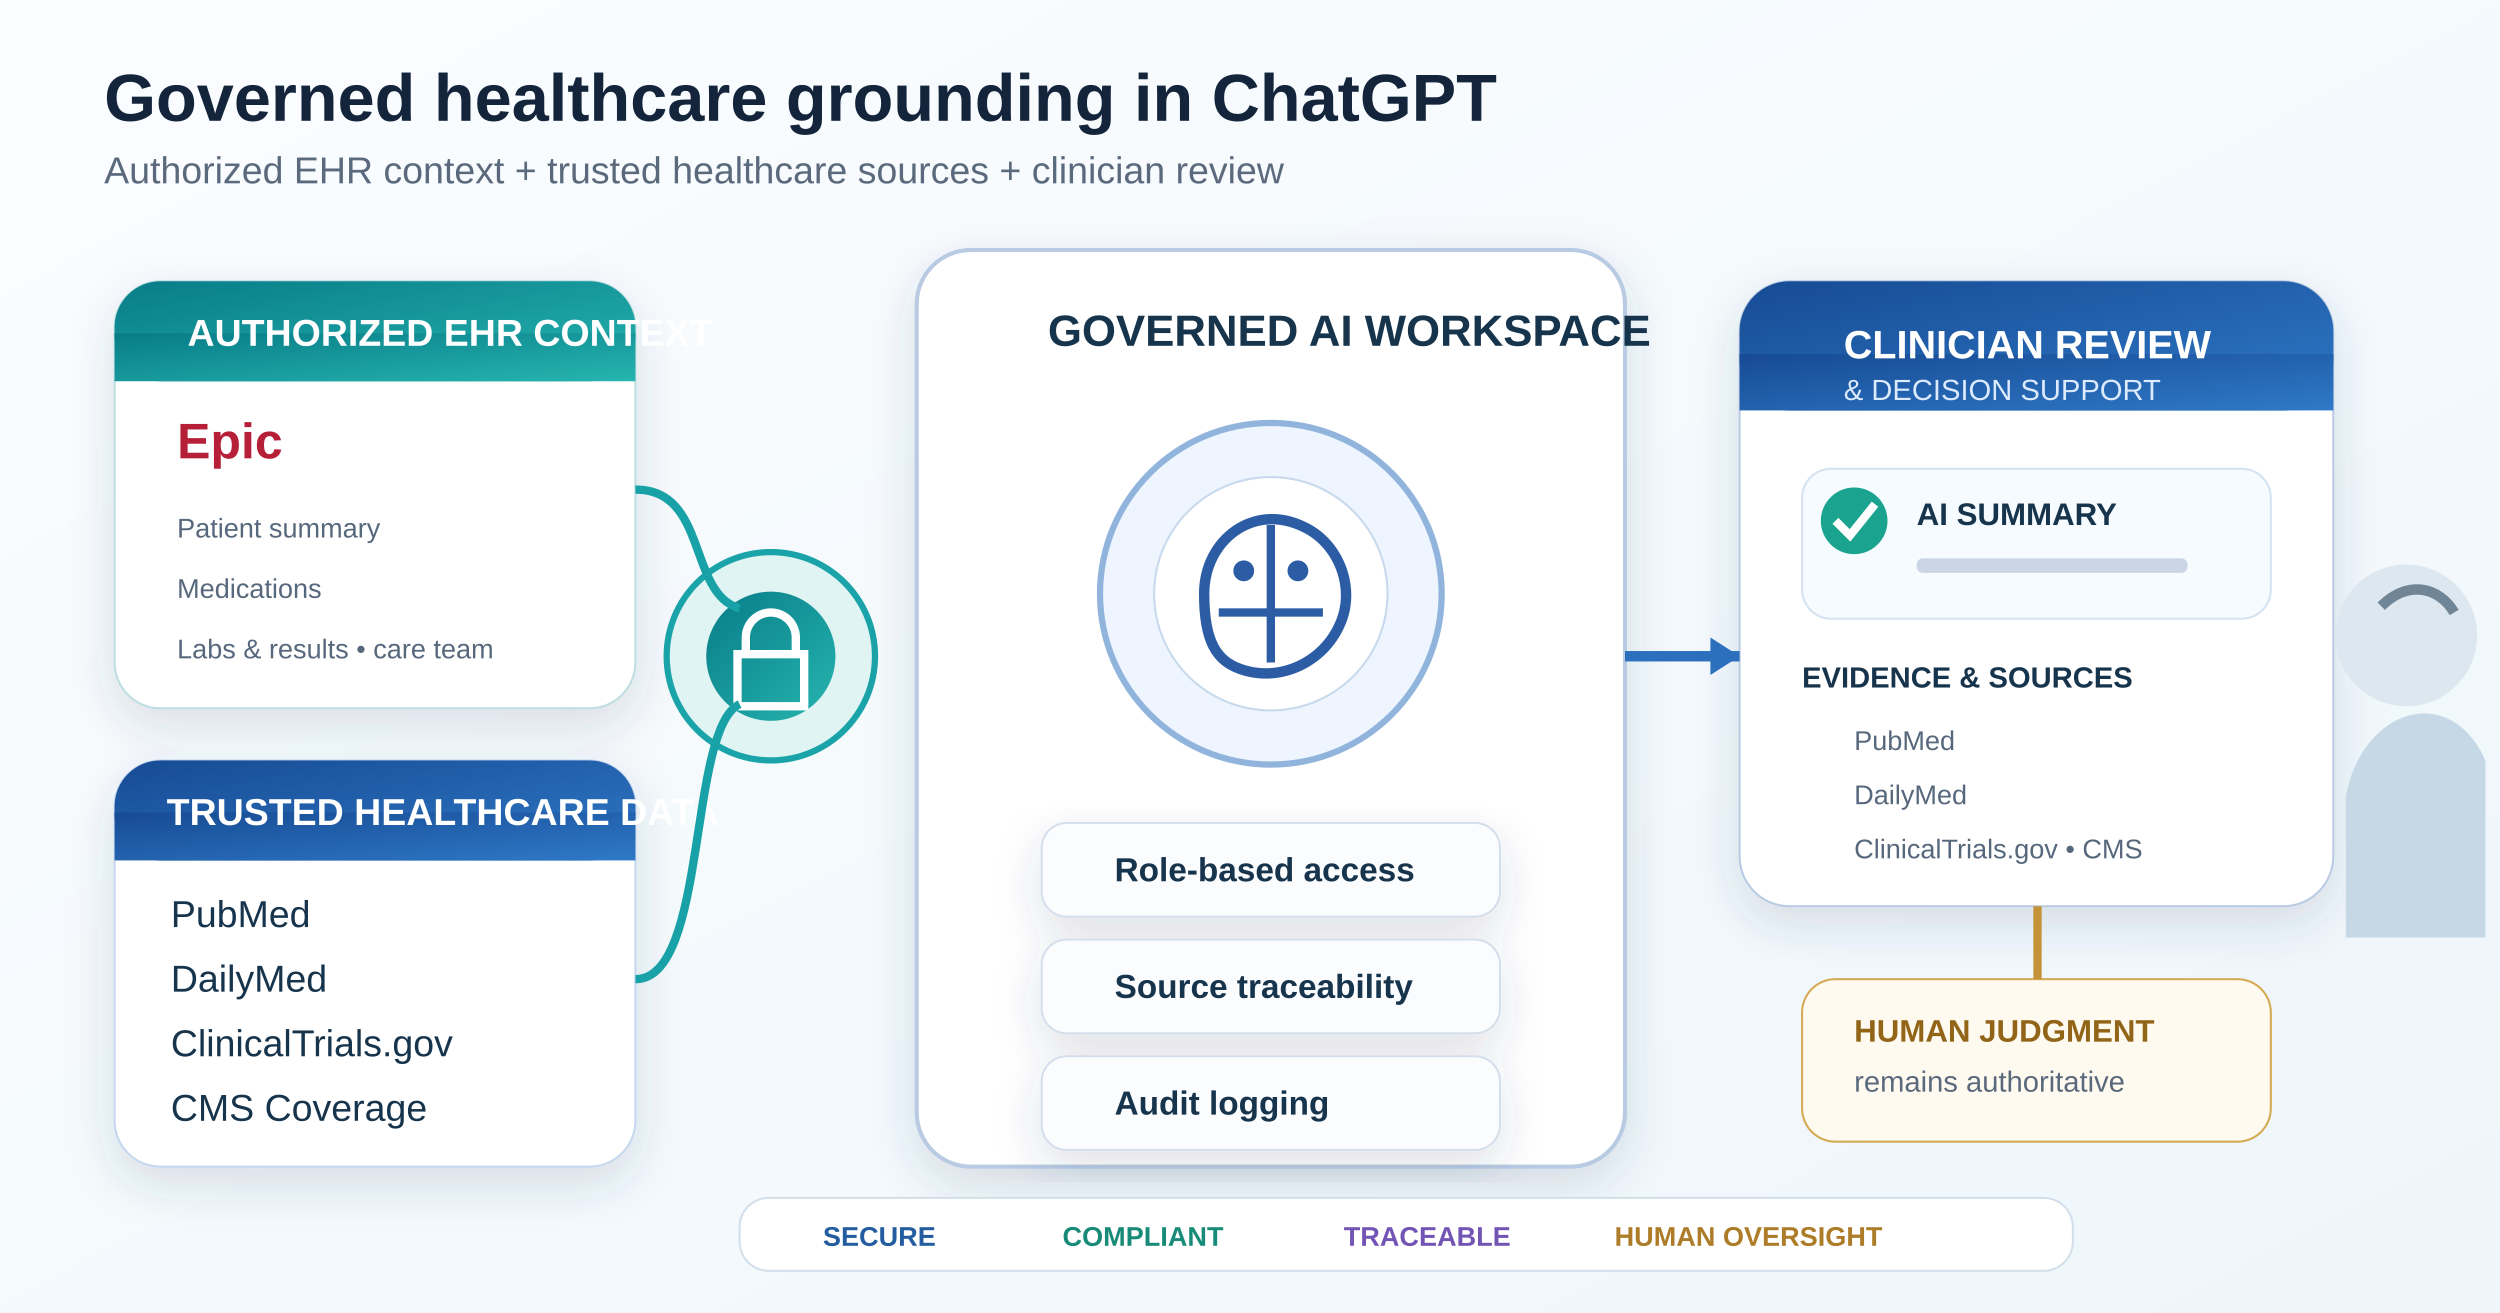
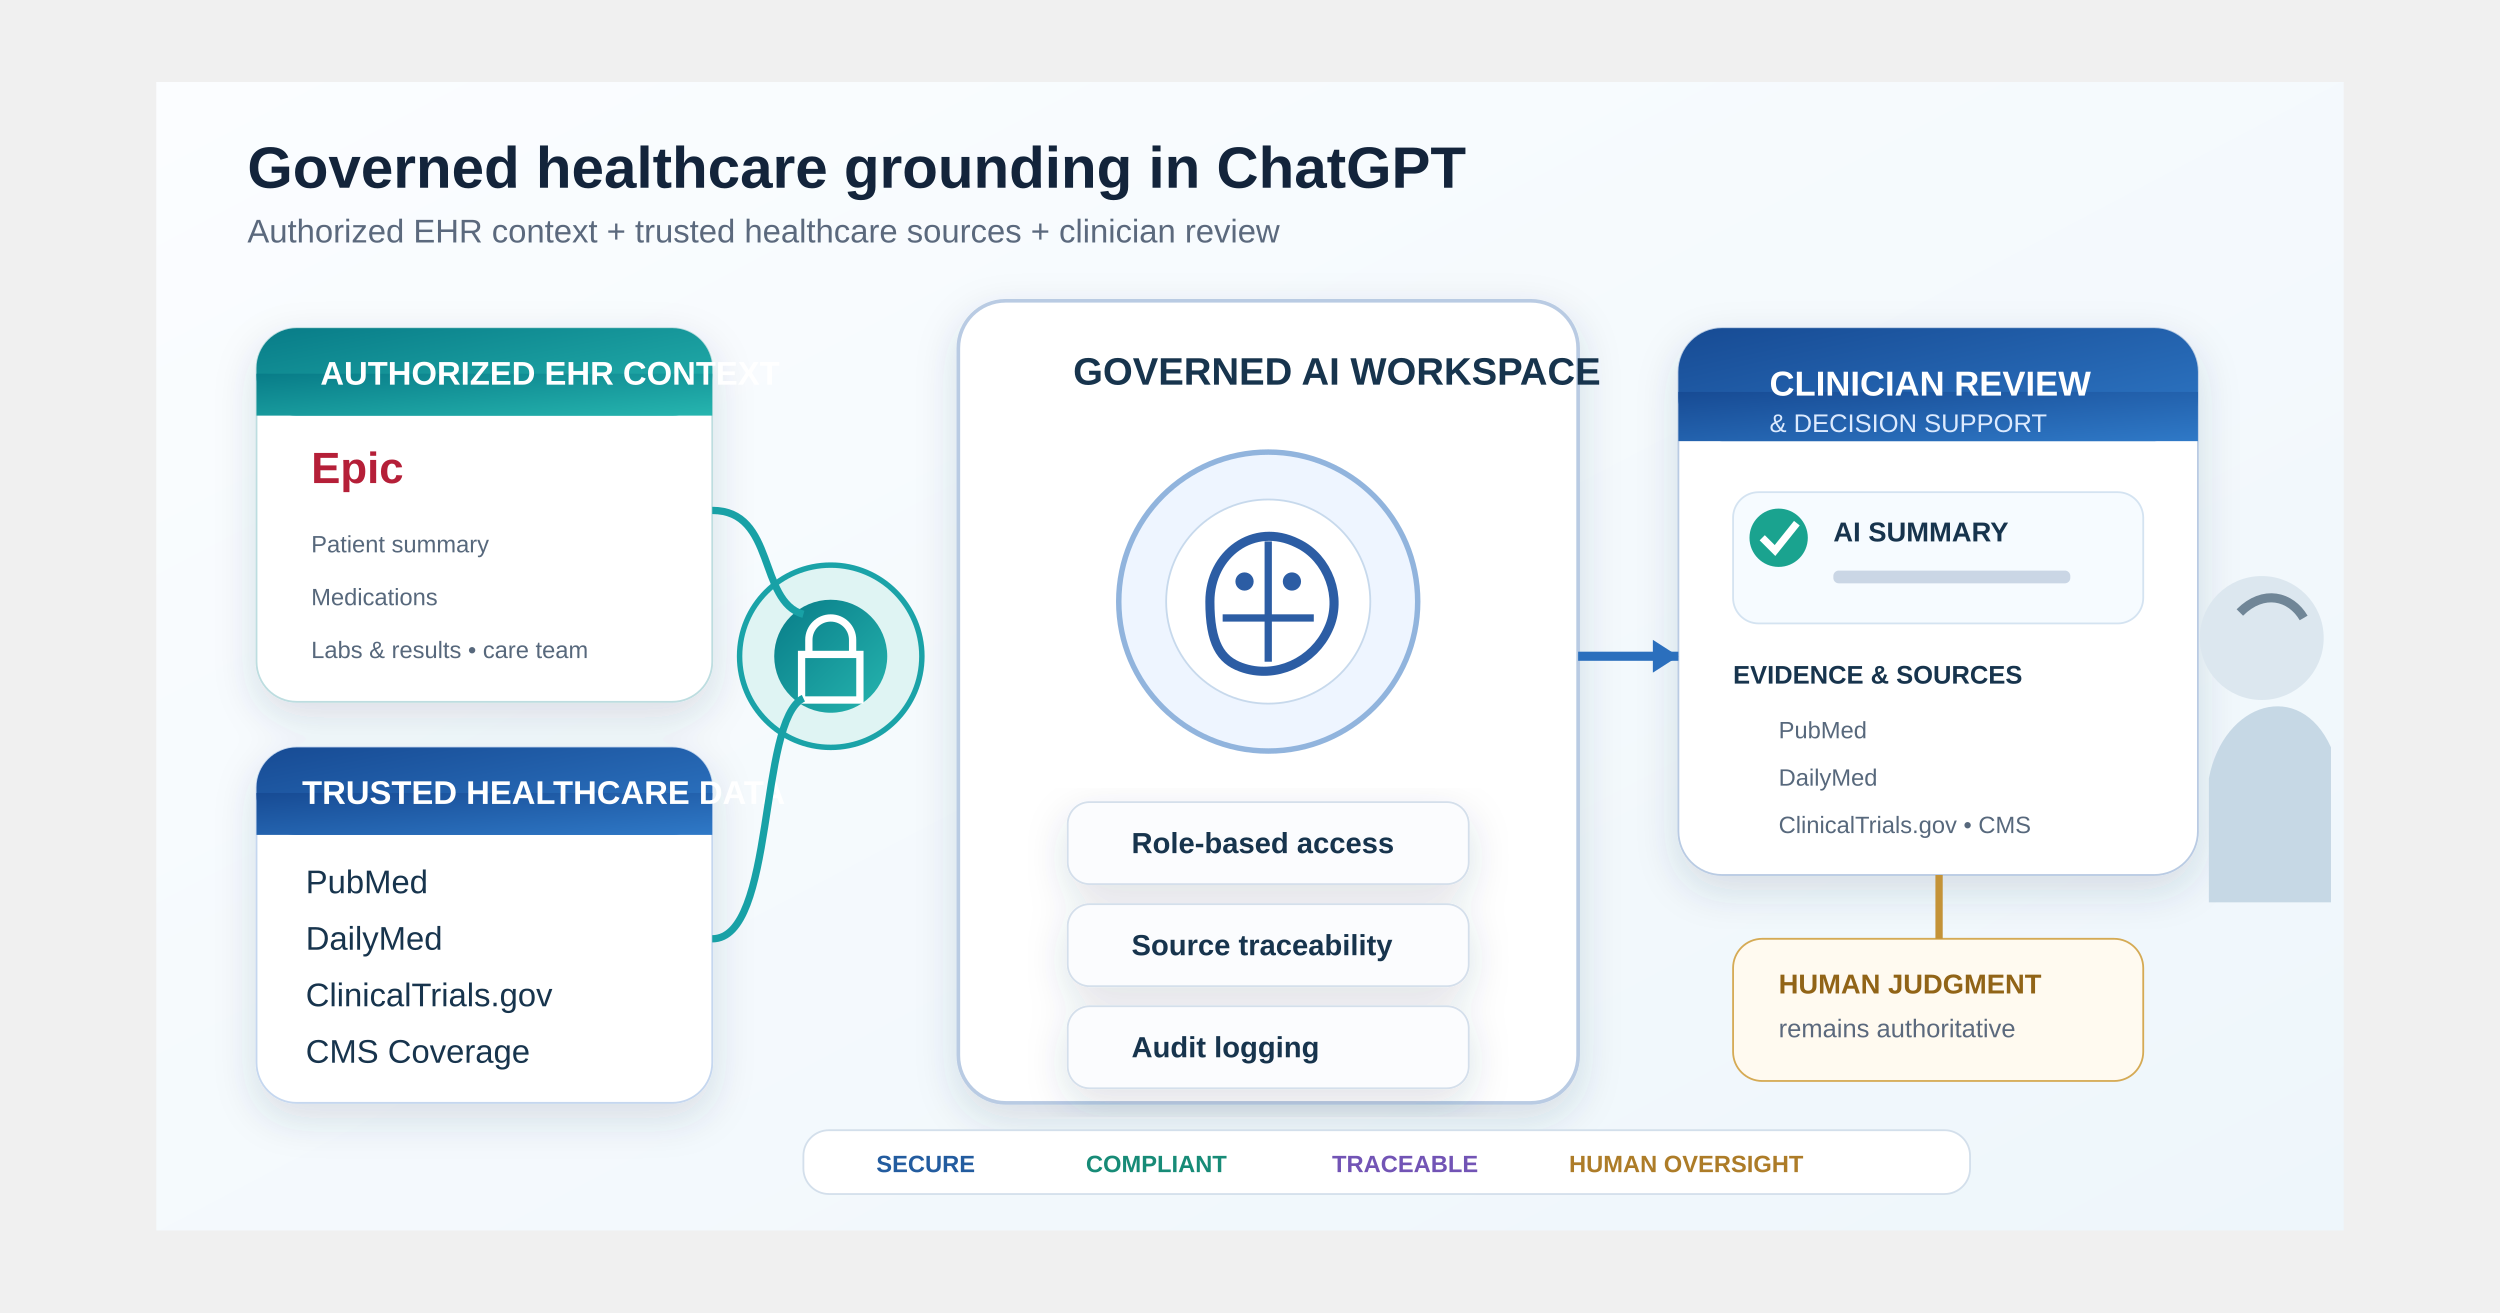
- <svg xmlns="http://www.w3.org/2000/svg" width="1200" height="630" viewBox="0 0 1200 630">
+ <svg xmlns="http://www.w3.org/2000/svg" width="1200" height="630" viewBox="0 -45 1200 720">
  <defs>
    <linearGradient id="bg" x1="0" y1="0" x2="1" y2="1">
      <stop stop-color="#fbfdff" />
      <stop offset="1" stop-color="#eef6fb" />
    </linearGradient>
    <linearGradient id="teal" x1="0" y1="0" x2="1" y2="1">
      <stop stop-color="#087c88" />
      <stop offset="1" stop-color="#26b5af" />
    </linearGradient>
    <linearGradient id="blue" x1="0" y1="0" x2="1" y2="1">
      <stop stop-color="#174b94" />
      <stop offset="1" stop-color="#2f79c7" />
    </linearGradient>
    <filter id="s">
      <feDropShadow dx="0" dy="8" stdDeviation="11" flood-color="#24455e" flood-opacity=".15" />
    </filter>
    <style>text{font-family:Arial,Helvetica,sans-serif}.h{font-weight:700;fill:#13243b}.m{fill:#5b697d}.lab{font-weight:700;fill:#17344d}.tiny{font-size:13px;fill:#57687c}</style>
  </defs>
  <rect width="1200" height="630" fill="url(#bg)" />
  <text x="50" y="58" font-size="32" class="h">Governed healthcare grounding in ChatGPT</text>
  <text x="50" y="88" font-size="18" class="m">Authorized EHR context + trusted healthcare sources + clinician review</text>
  <g filter="url(#s)">
    <rect x="55" y="135" width="250" height="205" rx="22" fill="#fff" stroke="#bddde0" />
    <rect x="55" y="365" width="250" height="195" rx="22" fill="#fff" stroke="#c5d7ef" />
  </g>
  <rect x="55" y="135" width="250" height="48" rx="22" fill="url(#teal)" />
  <rect x="55" y="160" width="250" height="23" fill="url(#teal)" />
  <text x="90" y="166" font-size="18" fill="#fff" font-weight="700">AUTHORIZED EHR CONTEXT</text>
  <text x="85" y="220" font-size="24" fill="#b51f38" font-weight="700">Epic</text>
  <g class="tiny">
    <text x="85" y="258">Patient summary</text>
    <text x="85" y="287">Medications</text>
    <text x="85" y="316">Labs &amp; results • care team</text>
  </g>
  <rect x="55" y="365" width="250" height="48" rx="22" fill="url(#blue)" />
  <rect x="55" y="390" width="250" height="23" fill="url(#blue)" />
  <text x="80" y="396" font-size="18" fill="#fff" font-weight="700">TRUSTED HEALTHCARE DATA</text>
  <g font-family="Arial" font-size="18" fill="#17344d">
    <text x="82" y="445">PubMed</text>
    <text x="82" y="476">DailyMed</text>
    <text x="82" y="507">ClinicalTrials.gov</text>
    <text x="82" y="538">CMS Coverage</text>
  </g>
  <circle cx="370" cy="315" r="50" fill="#dff4f3" stroke="#1aa3a8" stroke-width="3" />
  <circle cx="370" cy="315" r="31" fill="url(#teal)" />
  <path d="M358 314v-8a12 12 0 0 1 24 0v8M354 314h32v25h-32z" fill="none" stroke="#fff" stroke-width="4" />
  <g stroke="#18a1a6" stroke-width="4" fill="none">
    <path d="M305 235C340 235 330 285 355 292" />
    <path d="M305 470C340 470 330 350 355 338" />
  </g>
  <rect x="440" y="120" width="340" height="440" rx="26" fill="#fff" stroke="#b9cbe3" stroke-width="2" filter="url(#s)" />
  <text x="503" y="166" font-size="21" class="lab">GOVERNED AI WORKSPACE</text>
  <circle cx="610" cy="285" r="82" fill="#eef5ff" stroke="#91b4dd" stroke-width="3" />
  <circle cx="610" cy="285" r="56" fill="#fff" stroke="#c7d9ec" />
  <path d="M578 285c0-26 24-44 48-32 17 8 25 30 17 47-8 18-29 28-48 21-11-4-17-13-17-36z" fill="none" stroke="#2c5da4" stroke-width="5" />
  <circle cx="597" cy="274" r="5" fill="#2c5da4" />
  <circle cx="623" cy="274" r="5" fill="#2c5da4" />
  <path d="M610 252v66M585 294h50" stroke="#2c5da4" stroke-width="4" />
  <g filter="url(#s)">
    <rect x="500" y="395" width="220" height="45" rx="12" fill="#fbfcfe" stroke="#d4dfeb" />
    <rect x="500" y="451" width="220" height="45" rx="12" fill="#fbfcfe" stroke="#d4dfeb" />
    <rect x="500" y="507" width="220" height="45" rx="12" fill="#fbfcfe" stroke="#d4dfeb" />
  </g>
  <text x="535" y="423" font-size="16" class="lab">Role-based access</text>
  <text x="535" y="479" font-size="16" class="lab">Source traceability</text>
  <text x="535" y="535" font-size="16" class="lab">Audit logging</text>
  <rect x="835" y="135" width="285" height="300" rx="24" fill="#fff" stroke="#b9cbe3" filter="url(#s)" />
  <rect x="835" y="135" width="285" height="62" rx="24" fill="url(#blue)" />
  <rect x="835" y="170" width="285" height="27" fill="url(#blue)" />
  <text x="885" y="172" font-size="19" fill="#fff" font-weight="700">CLINICIAN REVIEW</text>
  <text x="885" y="192" font-size="14" fill="#dceafe">&amp; DECISION SUPPORT</text>
  <rect x="865" y="225" width="225" height="72" rx="14" fill="#f6fbff" stroke="#d4e3f1" />
  <circle cx="890" cy="250" r="16" fill="#1aa38f" />
  <path d="M881 250l7 7 12-15" fill="none" stroke="#fff" stroke-width="4" />
  <text x="920" y="252" font-size="15" class="lab">AI SUMMARY</text>
  <rect x="920" y="268" width="130" height="7" rx="3" fill="#cad6e5" />
  <text x="865" y="330" font-size="14" class="lab">EVIDENCE &amp; SOURCES</text>
  <g class="tiny">
    <text x="890" y="360">PubMed</text>
    <text x="890" y="386">DailyMed</text>
    <text x="890" y="412">ClinicalTrials.gov • CMS</text>
  </g>
  <path d="M780 315H835" stroke="#2b6fbd" stroke-width="5" />
  <polygon points="835,315 821,306 821,324" fill="#2b6fbd" />
  <rect x="865" y="470" width="225" height="78" rx="16" fill="#fffaf0" stroke="#d5aa54" />
  <text x="890" y="500" font-size="15" fill="#916417" font-weight="700">HUMAN JUDGMENT</text>
  <text x="890" y="524" font-size="14" class="m">remains authoritative</text>
  <path d="M978 435V470" stroke="#c49337" stroke-width="4" />
  <circle cx="1155" cy="305" r="34" fill="#dce7ef" />
  <path d="M1126 382c8-42 50-55 67-17v85h-67z" fill="#c6d8e5" />
  <path d="M1143 291c13-13 28-9 35 3" fill="none" stroke="#708697" stroke-width="5" />
  <rect x="355" y="575" width="640" height="35" rx="14" fill="#fff" stroke="#d3dfeb" />
  <text x="395" y="598" font-size="13" fill="#235c9f" font-weight="700">SECURE</text>
  <text x="510" y="598" font-size="13" fill="#178b77" font-weight="700">COMPLIANT</text>
  <text x="645" y="598" font-size="13" fill="#7254b5" font-weight="700">TRACEABLE</text>
  <text x="775" y="598" font-size="13" fill="#ad7c28" font-weight="700">HUMAN OVERSIGHT</text>
</svg>
